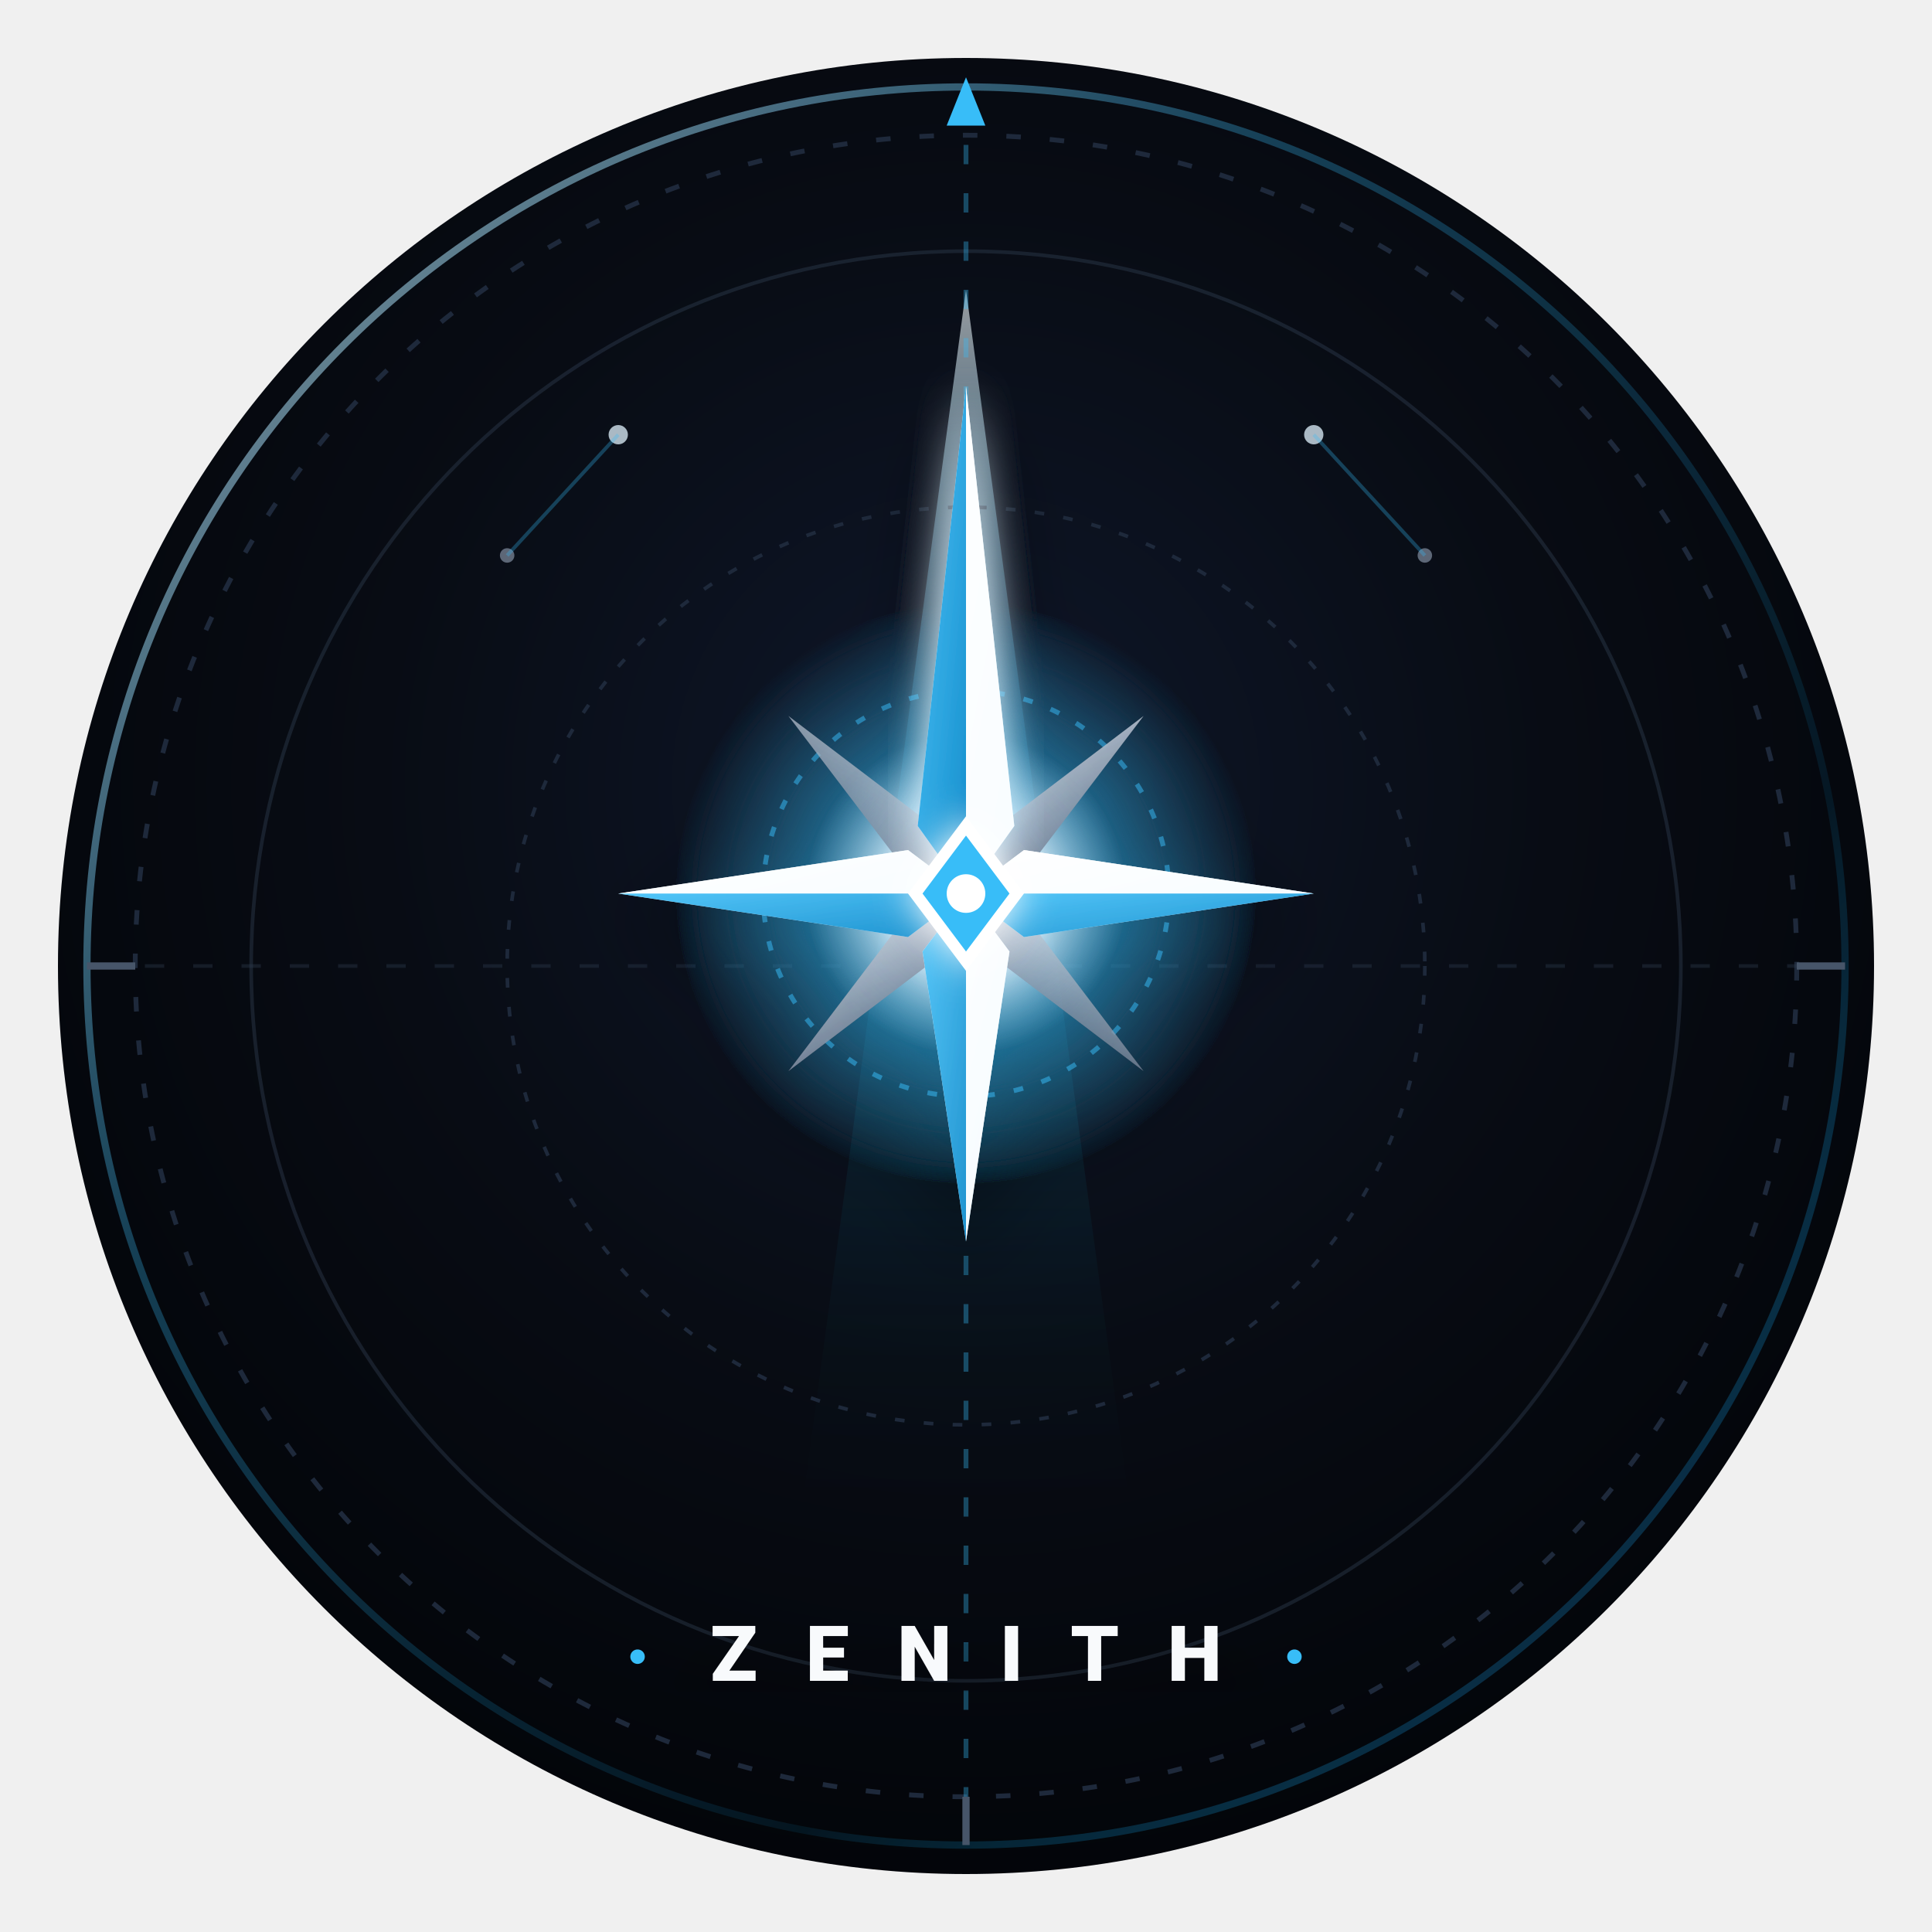
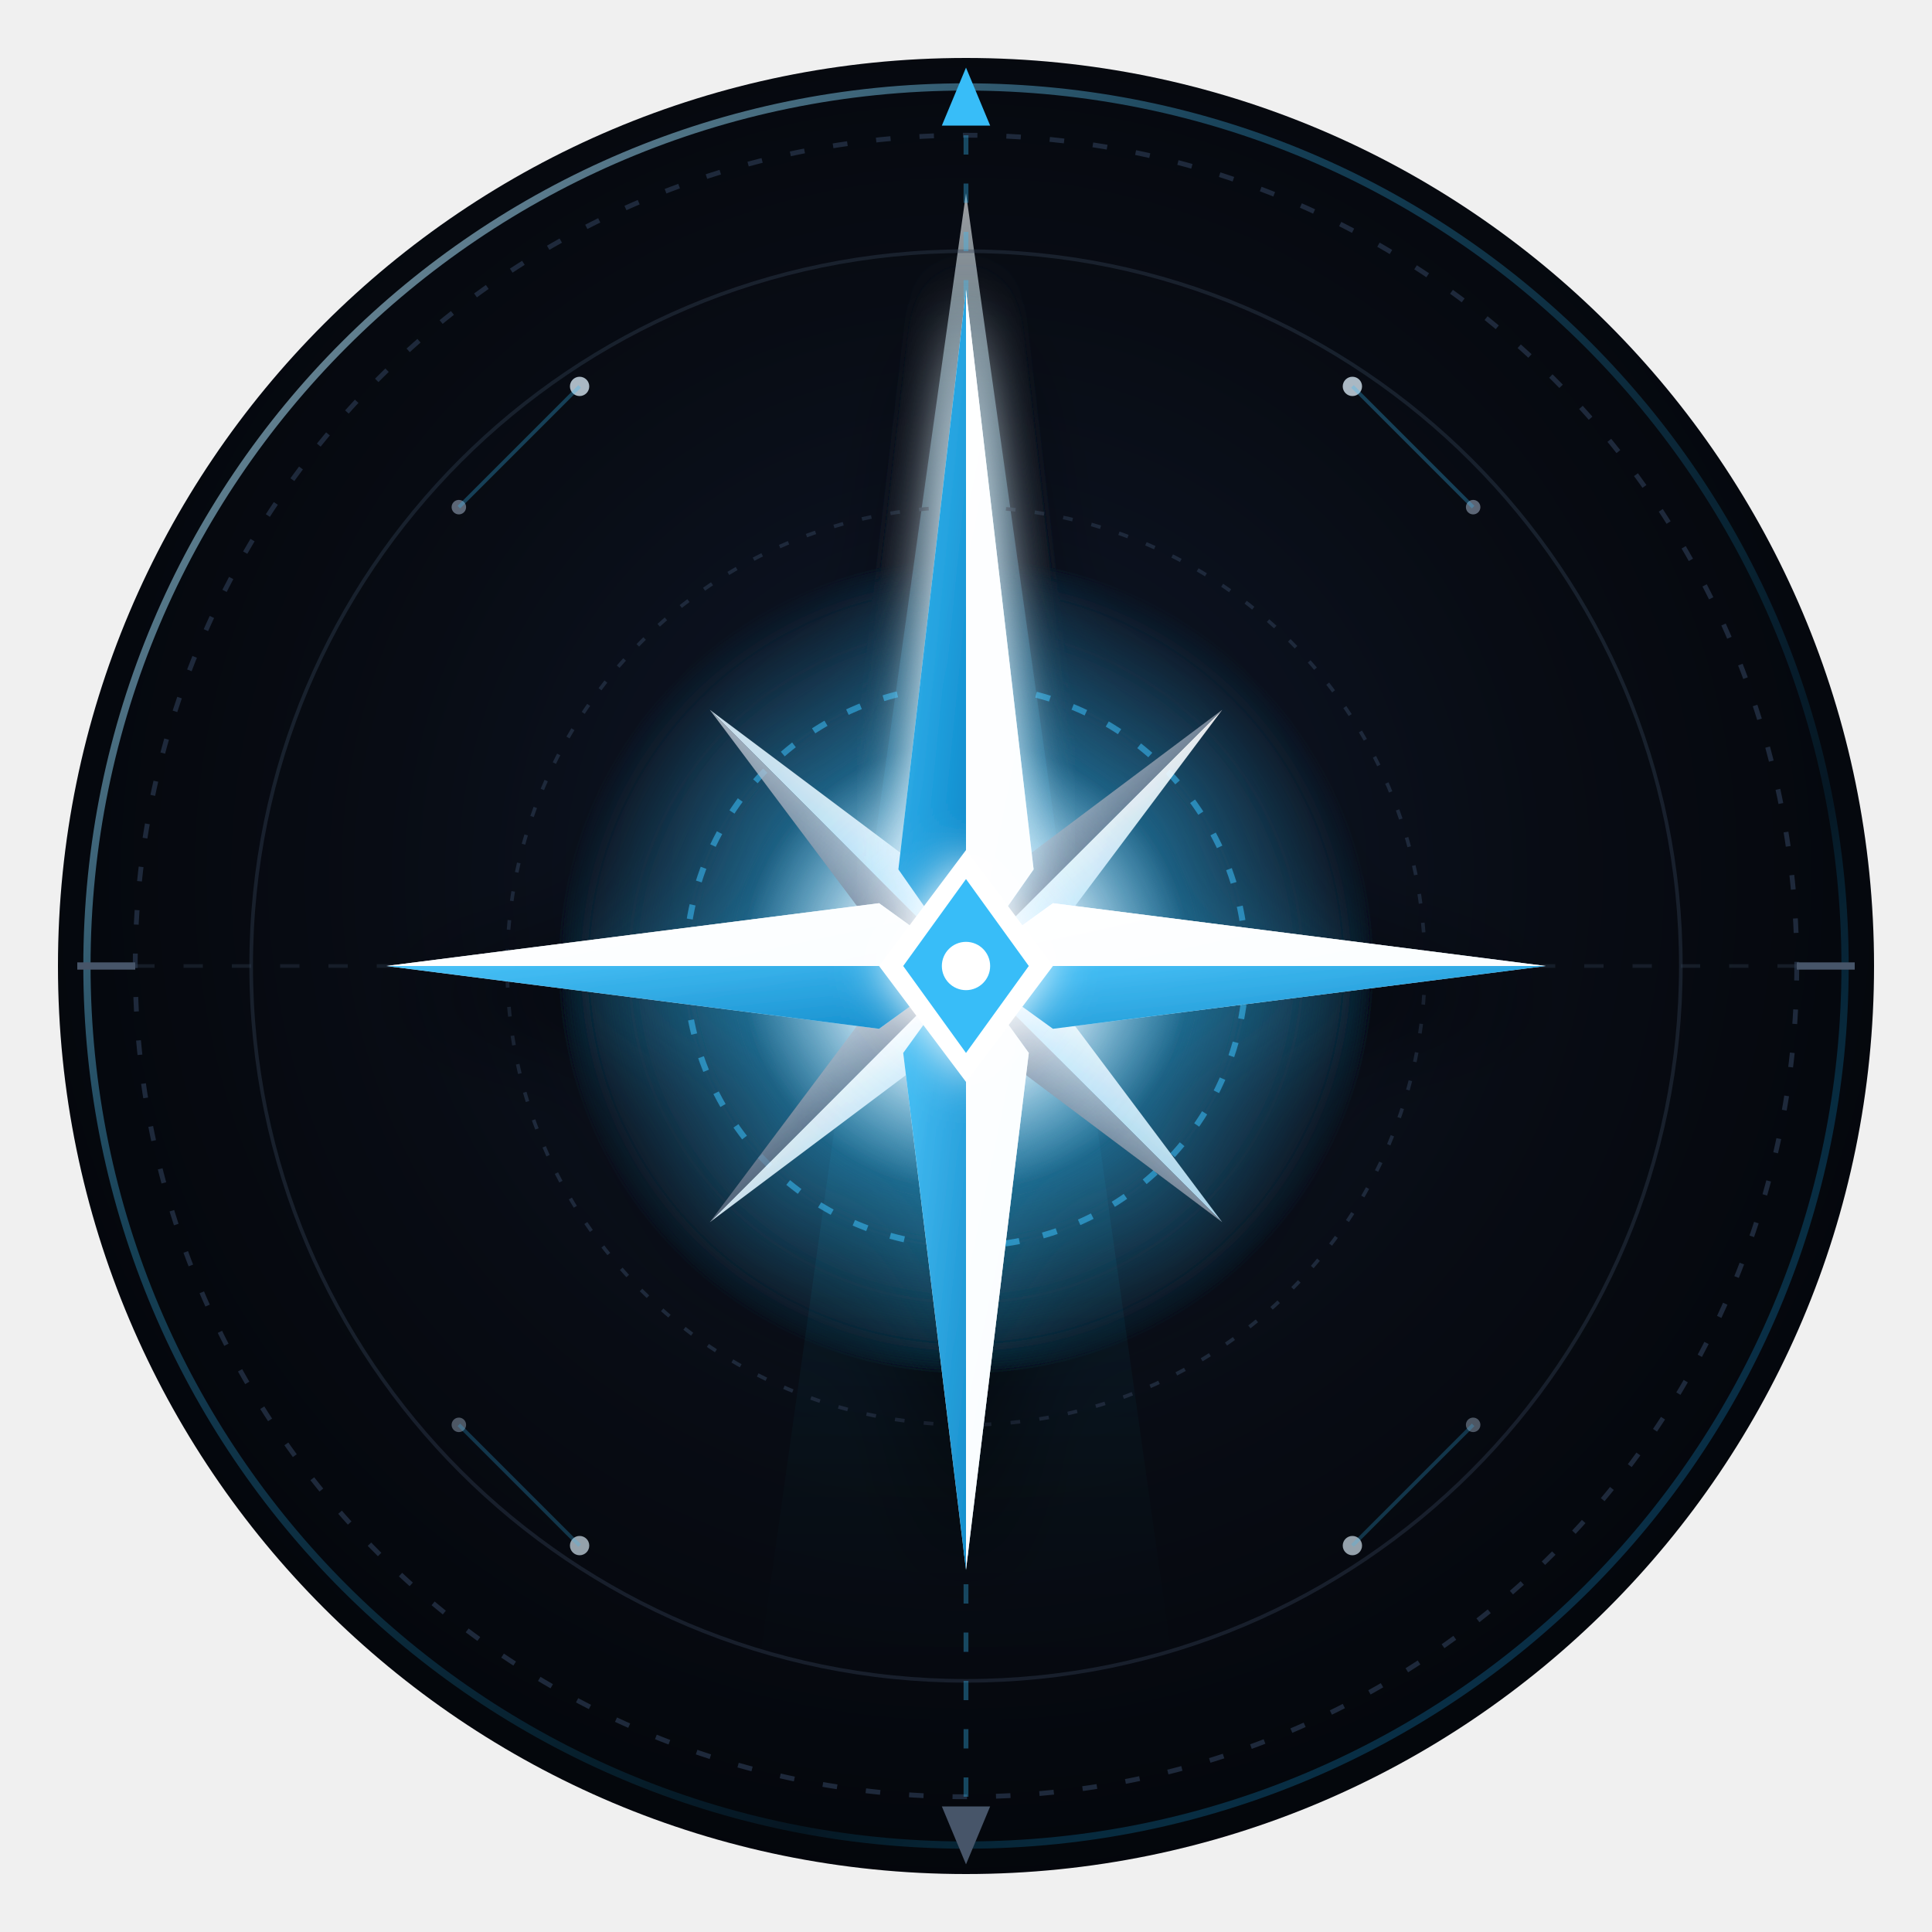
<svg xmlns="http://www.w3.org/2000/svg" viewBox="0 0 400 400" width="100%" height="100%">
  <defs>
-     <radialGradient id="spaceVoid" cx="50%" cy="40%" r="65%">
+     <radialGradient id="spaceVoid" cx="50%" cy="45%" r="65%">
      <stop offset="0%" stop-color="#0f172a" />
      <stop offset="50%" stop-color="#080c14" />
      <stop offset="100%" stop-color="#020408" />
    </radialGradient>
    <radialGradient id="starBloom" cx="50%" cy="50%" r="50%">
      <stop offset="0%" stop-color="#ffffff" />
      <stop offset="25%" stop-color="#e0f2fe" stop-opacity="0.95" />
      <stop offset="55%" stop-color="#38bdf8" stop-opacity="0.35" />
      <stop offset="100%" stop-color="#38bdf8" stop-opacity="0" />
    </radialGradient>
    <linearGradient id="verticalBeam" x1="0%" y1="0%" x2="0%" y2="100%">
      <stop offset="0%" stop-color="#ffffff" stop-opacity="0.6" />
      <stop offset="35%" stop-color="#38bdf8" stop-opacity="0.2" />
      <stop offset="75%" stop-color="#06b6d4" stop-opacity="0.05" />
      <stop offset="100%" stop-color="#020408" stop-opacity="0" />
    </linearGradient>
    <linearGradient id="facetWhite" x1="0%" y1="0%" x2="100%" y2="100%">
      <stop offset="0%" stop-color="#ffffff" />
      <stop offset="100%" stop-color="#bae6fd" />
    </linearGradient>
    <linearGradient id="facetCyan" x1="0%" y1="0%" x2="100%" y2="100%">
      <stop offset="0%" stop-color="#38bdf8" />
      <stop offset="100%" stop-color="#0284c7" />
    </linearGradient>
    <linearGradient id="facetSilver" x1="0%" y1="0%" x2="100%" y2="100%">
      <stop offset="0%" stop-color="#cbd5e1" />
      <stop offset="100%" stop-color="#64748b" />
    </linearGradient>
    <linearGradient id="celestialRing" x1="0%" y1="0%" x2="100%" y2="100%">
      <stop offset="0%" stop-color="#ffffff" stop-opacity="0.7" />
      <stop offset="35%" stop-color="#38bdf8" stop-opacity="0.3" />
      <stop offset="70%" stop-color="#0ea5e9" stop-opacity="0.1" />
      <stop offset="100%" stop-color="#0f172a" stop-opacity="0.8" />
    </linearGradient>
    <filter id="zenithGlow" x="-30%" y="-30%" width="160%" height="160%">
-       <feGaussianBlur stdDeviation="4" result="blur" />
+       <feGaussianBlur stdDeviation="5" result="blur" />
      <feComposite in="SourceGraphic" in2="blur" operator="over" />
    </filter>
-     <filter id="dropShadow" x="-20%" y="-20%" width="140%" height="140%">
-       <feDropShadow dx="0" dy="6" stdDeviation="8" flood-color="#000000" flood-opacity="0.75" />
+     <filter id="dropShadow" x="-25%" y="-25%" width="150%" height="150%">
+       <feDropShadow dx="0" dy="6" stdDeviation="10" flood-color="#000000" flood-opacity="0.8" />
    </filter>
  </defs>
  <circle cx="200" cy="200" r="188" fill="url(#spaceVoid)" />
-   <polygon points="200,60 235,320 165,320" fill="url(#verticalBeam)" />
+   <polygon points="200,40 245,360 155,360" fill="url(#verticalBeam)" />
  <circle cx="200" cy="200" r="182" fill="none" stroke="url(#celestialRing)" stroke-width="1.5" />
  <circle cx="200" cy="200" r="172" fill="none" stroke="#1e293b" stroke-width="1" stroke-dasharray="3 6" />
  <circle cx="200" cy="200" r="148" fill="none" stroke="#334155" stroke-width="0.75" stroke-opacity="0.4" />
  <circle cx="200" cy="200" r="95" fill="none" stroke="#1e293b" stroke-width="0.75" stroke-dasharray="2 4" />
-   <line x1="200" y1="20" x2="200" y2="380" stroke="#38bdf8" stroke-width="1" stroke-dasharray="4 6" stroke-opacity="0.35" />
-   <line x1="20" y1="200" x2="380" y2="200" stroke="#334155" stroke-width="0.75" stroke-dasharray="4 6" stroke-opacity="0.35" />
-   <polygon points="200,16 204,26 196,26" fill="#38bdf8" />
-   <line x1="200" y1="372" x2="200" y2="382" stroke="#475569" stroke-width="1.5" />
-   <line x1="18" y1="200" x2="28" y2="200" stroke="#475569" stroke-width="1.5" />
-   <line x1="372" y1="200" x2="382" y2="200" stroke="#475569" stroke-width="1.5" />
-   <circle cx="105" cy="115" r="1.5" fill="#94a3b8" opacity="0.6" />
-   <circle cx="128" cy="90" r="2" fill="#e0f2fe" opacity="0.75" />
-   <line x1="105" y1="115" x2="128" y2="90" stroke="#38bdf8" stroke-width="0.75" stroke-opacity="0.3" />
-   <circle cx="295" cy="115" r="1.5" fill="#94a3b8" opacity="0.6" />
-   <circle cx="272" cy="90" r="2" fill="#e0f2fe" opacity="0.75" />
-   <line x1="295" y1="115" x2="272" y2="90" stroke="#38bdf8" stroke-width="0.75" stroke-opacity="0.3" />
-   <g filter="url(#dropShadow)" transform="translate(200, 185)">
-     <circle cx="0" cy="0" r="60" fill="url(#starBloom)" />
-     <circle cx="0" cy="0" r="42" fill="none" stroke="#38bdf8" stroke-width="1" stroke-dasharray="2 4" stroke-opacity="0.5" />
+   <line x1="200" y1="18" x2="200" y2="382" stroke="#38bdf8" stroke-width="1" stroke-dasharray="4 6" stroke-opacity="0.35" />
+   <line x1="18" y1="200" x2="382" y2="200" stroke="#334155" stroke-width="0.75" stroke-dasharray="4 6" stroke-opacity="0.35" />
+   <polygon points="200,14 205,26 195,26" fill="#38bdf8" />
+   <polygon points="200,386 205,374 195,374" fill="#475569" />
+   <line x1="16" y1="200" x2="28" y2="200" stroke="#475569" stroke-width="1.5" />
+   <line x1="372" y1="200" x2="384" y2="200" stroke="#475569" stroke-width="1.5" />
+   <circle cx="95" cy="105" r="1.5" fill="#94a3b8" opacity="0.6" />
+   <circle cx="120" cy="80" r="2" fill="#e0f2fe" opacity="0.75" />
+   <line x1="95" y1="105" x2="120" y2="80" stroke="#38bdf8" stroke-width="0.75" stroke-opacity="0.3" />
+   <circle cx="305" cy="105" r="1.5" fill="#94a3b8" opacity="0.6" />
+   <circle cx="280" cy="80" r="2" fill="#e0f2fe" opacity="0.75" />
+   <line x1="305" y1="105" x2="280" y2="80" stroke="#38bdf8" stroke-width="0.75" stroke-opacity="0.3" />
+   <circle cx="95" cy="295" r="1.5" fill="#94a3b8" opacity="0.5" />
+   <circle cx="120" cy="320" r="2" fill="#e0f2fe" opacity="0.65" />
+   <line x1="95" y1="295" x2="120" y2="320" stroke="#38bdf8" stroke-width="0.75" stroke-opacity="0.25" />
+   <circle cx="305" cy="295" r="1.5" fill="#94a3b8" opacity="0.5" />
+   <circle cx="280" cy="320" r="2" fill="#e0f2fe" opacity="0.65" />
+   <line x1="305" y1="295" x2="280" y2="320" stroke="#38bdf8" stroke-width="0.75" stroke-opacity="0.25" />
+   <g filter="url(#dropShadow)" transform="translate(200, 200)">
+     <circle cx="0" cy="0" r="85" fill="url(#starBloom)" />
+     <circle cx="0" cy="0" r="58" fill="none" stroke="#38bdf8" stroke-width="1.25" stroke-dasharray="3 5" stroke-opacity="0.55" />
    <g transform="rotate(45)">
-       <polygon points="0,0 6,-8 0,-52 -6,-8" fill="url(#facetSilver)" opacity="0.9" />
-       <polygon points="0,0 8,6 52,0 8,-6" fill="url(#facetSilver)" opacity="0.75" />
-       <polygon points="0,0 6,8 0,52 -6,8" fill="url(#facetSilver)" opacity="0.9" />
-       <polygon points="0,0 -8,6 -52,0 -8,-6" fill="url(#facetSilver)" opacity="0.75" />
+       <polygon points="0,0 9,-12 0,-75 0,0" fill="url(#facetWhite)" opacity="0.9" />
+       <polygon points="0,0 -9,-12 0,-75 0,0" fill="url(#facetSilver)" opacity="0.75" />
+       <polygon points="0,0 12,-9 75,0 0,0" fill="url(#facetWhite)" opacity="0.9" />
+       <polygon points="0,0 12,9 75,0 0,0" fill="url(#facetSilver)" opacity="0.75" />
+       <polygon points="0,0 9,12 0,75 0,0" fill="url(#facetWhite)" opacity="0.9" />
+       <polygon points="0,0 -9,12 0,75 0,0" fill="url(#facetSilver)" opacity="0.75" />
+       <polygon points="0,0 -12,-9 -75,0 0,0" fill="url(#facetWhite)" opacity="0.9" />
+       <polygon points="0,0 -12,9 -75,0 0,0" fill="url(#facetSilver)" opacity="0.75" />
    </g>
-     <polygon points="0,0 10,-14 0,-105 -10,-14" fill="url(#facetWhite)" filter="url(#zenithGlow)" />
-     <polygon points="0,0 0,-105 10,-14" fill="#ffffff" opacity="0.9" />
-     <polygon points="0,0 0,-105 -10,-14" fill="url(#facetCyan)" opacity="0.9" />
-     <polygon points="0,0 9,12 0,72 -9,12" fill="url(#facetWhite)" />
-     <polygon points="0,0 0,72 9,12" fill="#ffffff" opacity="0.85" />
-     <polygon points="0,0 0,72 -9,12" fill="url(#facetCyan)" opacity="0.85" />
-     <polygon points="0,0 12,-9 72,0 12,9" fill="url(#facetWhite)" />
-     <polygon points="0,0 72,0 12,-9" fill="#ffffff" opacity="0.85" />
-     <polygon points="0,0 72,0 12,9" fill="url(#facetCyan)" opacity="0.85" />
-     <polygon points="0,0 -12,-9 -72,0 -12,9" fill="url(#facetWhite)" />
-     <polygon points="0,0 -72,0 -12,-9" fill="#ffffff" opacity="0.85" />
-     <polygon points="0,0 -72,0 -12,9" fill="url(#facetCyan)" opacity="0.85" />
-     <polygon points="0,-16 12,0 0,16 -12,0" fill="#ffffff" filter="url(#zenithGlow)" />
-     <polygon points="0,-12 9,0 0,12 -9,0" fill="#38bdf8" />
-     <circle cx="0" cy="0" r="4" fill="#ffffff" />
-   </g>
-   <g filter="url(#dropShadow)">
-     <text x="200" y="348" text-anchor="middle" font-family="-apple-system, BlinkMacSystemFont, 'Segoe UI', Roboto, 'Inter', 'SF Pro Display', sans-serif" font-size="16" font-weight="800" letter-spacing="10" fill="#f8fafc">
-       ZENITH
-     </text>
-     <circle cx="132" cy="343" r="1.5" fill="#38bdf8" />
-     <circle cx="268" cy="343" r="1.5" fill="#38bdf8" />
+     <polygon points="0,0 14,-20 0,-140 -14,-20" fill="url(#facetWhite)" filter="url(#zenithGlow)" />
+     <polygon points="0,0 0,-140 14,-20" fill="#ffffff" opacity="0.95" />
+     <polygon points="0,0 0,-140 -14,-20" fill="url(#facetCyan)" opacity="0.95" />
+     <polygon points="0,0 13,18 0,125 -13,18" fill="url(#facetWhite)" />
+     <polygon points="0,0 0,125 13,18" fill="#ffffff" opacity="0.9" />
+     <polygon points="0,0 0,125 -13,18" fill="url(#facetCyan)" opacity="0.9" />
+     <polygon points="0,0 18,-13 120,0 18,13" fill="url(#facetWhite)" />
+     <polygon points="0,0 120,0 18,-13" fill="#ffffff" opacity="0.9" />
+     <polygon points="0,0 120,0 18,13" fill="url(#facetCyan)" opacity="0.9" />
+     <polygon points="0,0 -18,-13 -120,0 -18,13" fill="url(#facetWhite)" />
+     <polygon points="0,0 -120,0 -18,-13" fill="#ffffff" opacity="0.9" />
+     <polygon points="0,0 -120,0 -18,13" fill="url(#facetCyan)" opacity="0.9" />
+     <polygon points="0,-24 18,0 0,24 -18,0" fill="#ffffff" filter="url(#zenithGlow)" />
+     <polygon points="0,-18 13,0 0,18 -13,0" fill="#38bdf8" />
+     <circle cx="0" cy="0" r="5" fill="#ffffff" />
  </g>
</svg>
